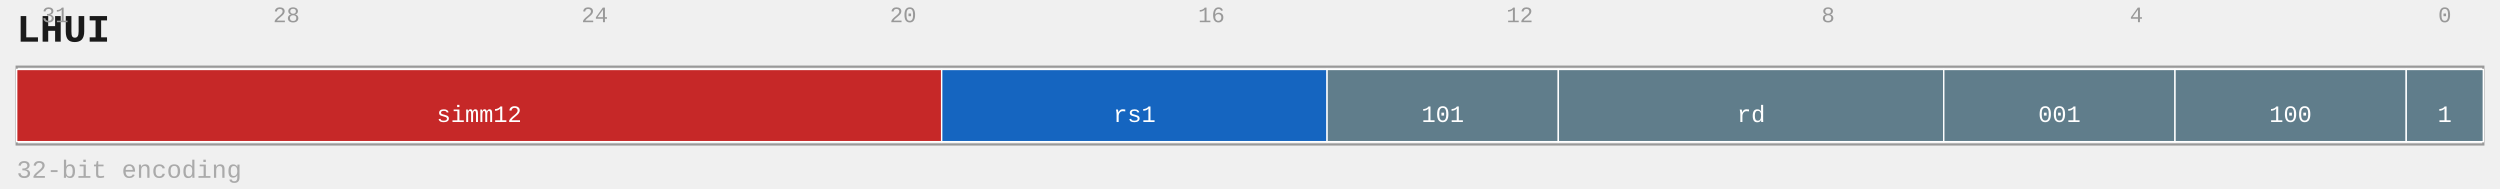
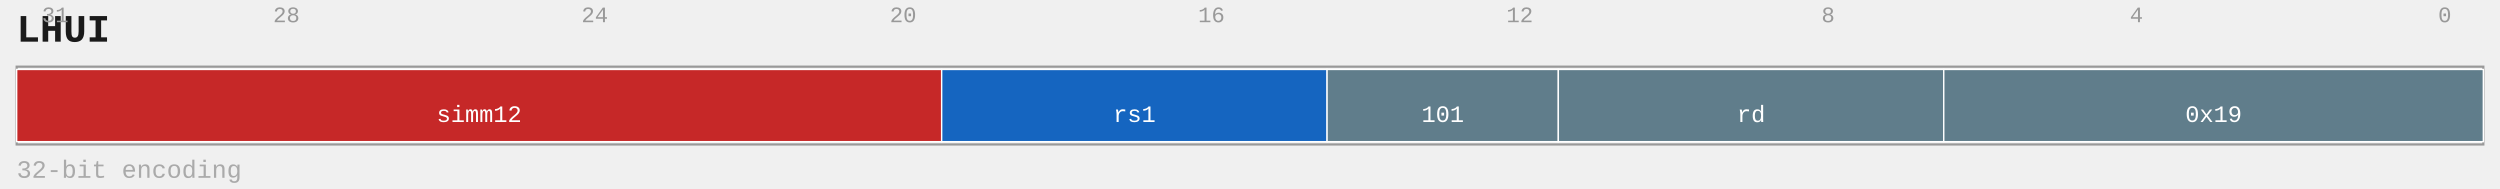
<svg xmlns="http://www.w3.org/2000/svg" viewBox="0 0 900 68" width="900" height="68">
  <defs>
    <style>
      text { font-family: 'Courier New', monospace; }
    </style>
  </defs>
  <text x="6" y="15" font-family="Helvetica Neue,Arial,sans-serif" font-weight="bold" font-size="14" fill="#1a1a1a">LHUI</text>
  <text x="19.88" y="8" text-anchor="middle" font-size="8" fill="#999999">31</text>
  <text x="103.12" y="8" text-anchor="middle" font-size="8" fill="#999999">28</text>
  <text x="214.12" y="8" text-anchor="middle" font-size="8" fill="#999999">24</text>
  <text x="325.12" y="8" text-anchor="middle" font-size="8" fill="#999999">20</text>
  <text x="436.12" y="8" text-anchor="middle" font-size="8" fill="#999999">16</text>
  <text x="547.12" y="8" text-anchor="middle" font-size="8" fill="#999999">12</text>
  <text x="658.12" y="8" text-anchor="middle" font-size="8" fill="#999999">8</text>
  <text x="769.12" y="8" text-anchor="middle" font-size="8" fill="#999999">4</text>
  <text x="880.12" y="8" text-anchor="middle" font-size="8" fill="#999999">0</text>
  <rect x="6" y="24" width="888.00" height="28" fill="none" stroke="#999999" stroke-width="0.8" />
  <rect x="6.000" y="25" width="333.000" height="26" fill="#C62828" stroke="white" stroke-width="0.5" />
  <text x="172.5" y="41.5" text-anchor="middle" dominant-baseline="middle" font-size="8.5" fill="white" pointer-events="none">simm12</text>
  <rect x="339.000" y="25" width="138.750" height="26" fill="#1565C0" stroke="white" stroke-width="0.5" />
  <text x="408.4" y="41.5" text-anchor="middle" dominant-baseline="middle" font-size="8.5" fill="white" pointer-events="none">rs1</text>
  <rect x="477.750" y="25" width="83.250" height="26" fill="#607D8B" stroke="white" stroke-width="0.5" />
  <text x="519.4" y="41.5" text-anchor="middle" dominant-baseline="middle" font-size="8.5" fill="white" pointer-events="none">101</text>
  <rect x="561.000" y="25" width="138.750" height="26" fill="#607D8B" stroke="white" stroke-width="0.5" />
  <text x="630.4" y="41.5" text-anchor="middle" dominant-baseline="middle" font-size="8.5" fill="white" pointer-events="none">rd</text>
-   <rect x="699.750" y="25" width="83.250" height="26" fill="#607D8B" stroke="white" stroke-width="0.5" />
-   <text x="741.4" y="41.5" text-anchor="middle" dominant-baseline="middle" font-size="8.5" fill="white" pointer-events="none">001</text>
-   <rect x="783.000" y="25" width="83.250" height="26" fill="#607D8B" stroke="white" stroke-width="0.5" />
-   <text x="824.6" y="41.5" text-anchor="middle" dominant-baseline="middle" font-size="8.5" fill="white" pointer-events="none">100</text>
-   <rect x="866.250" y="25" width="27.750" height="26" fill="#607D8B" stroke="white" stroke-width="0.5" />
-   <text x="880.1" y="41.5" text-anchor="middle" dominant-baseline="middle" font-size="8.5" fill="white" pointer-events="none">1</text>
+   <rect x="699.750" y="25" width="194.250" height="26" fill="#607D8B" stroke="white" stroke-width="0.5" />
+   <text x="796.9" y="41.5" text-anchor="middle" dominant-baseline="middle" font-size="8.5" fill="white" pointer-events="none">0x19</text>
  <text x="6" y="64" font-size="9" fill="#aaaaaa" font-family="Helvetica Neue,Arial,sans-serif">32-bit encoding</text>
</svg>
